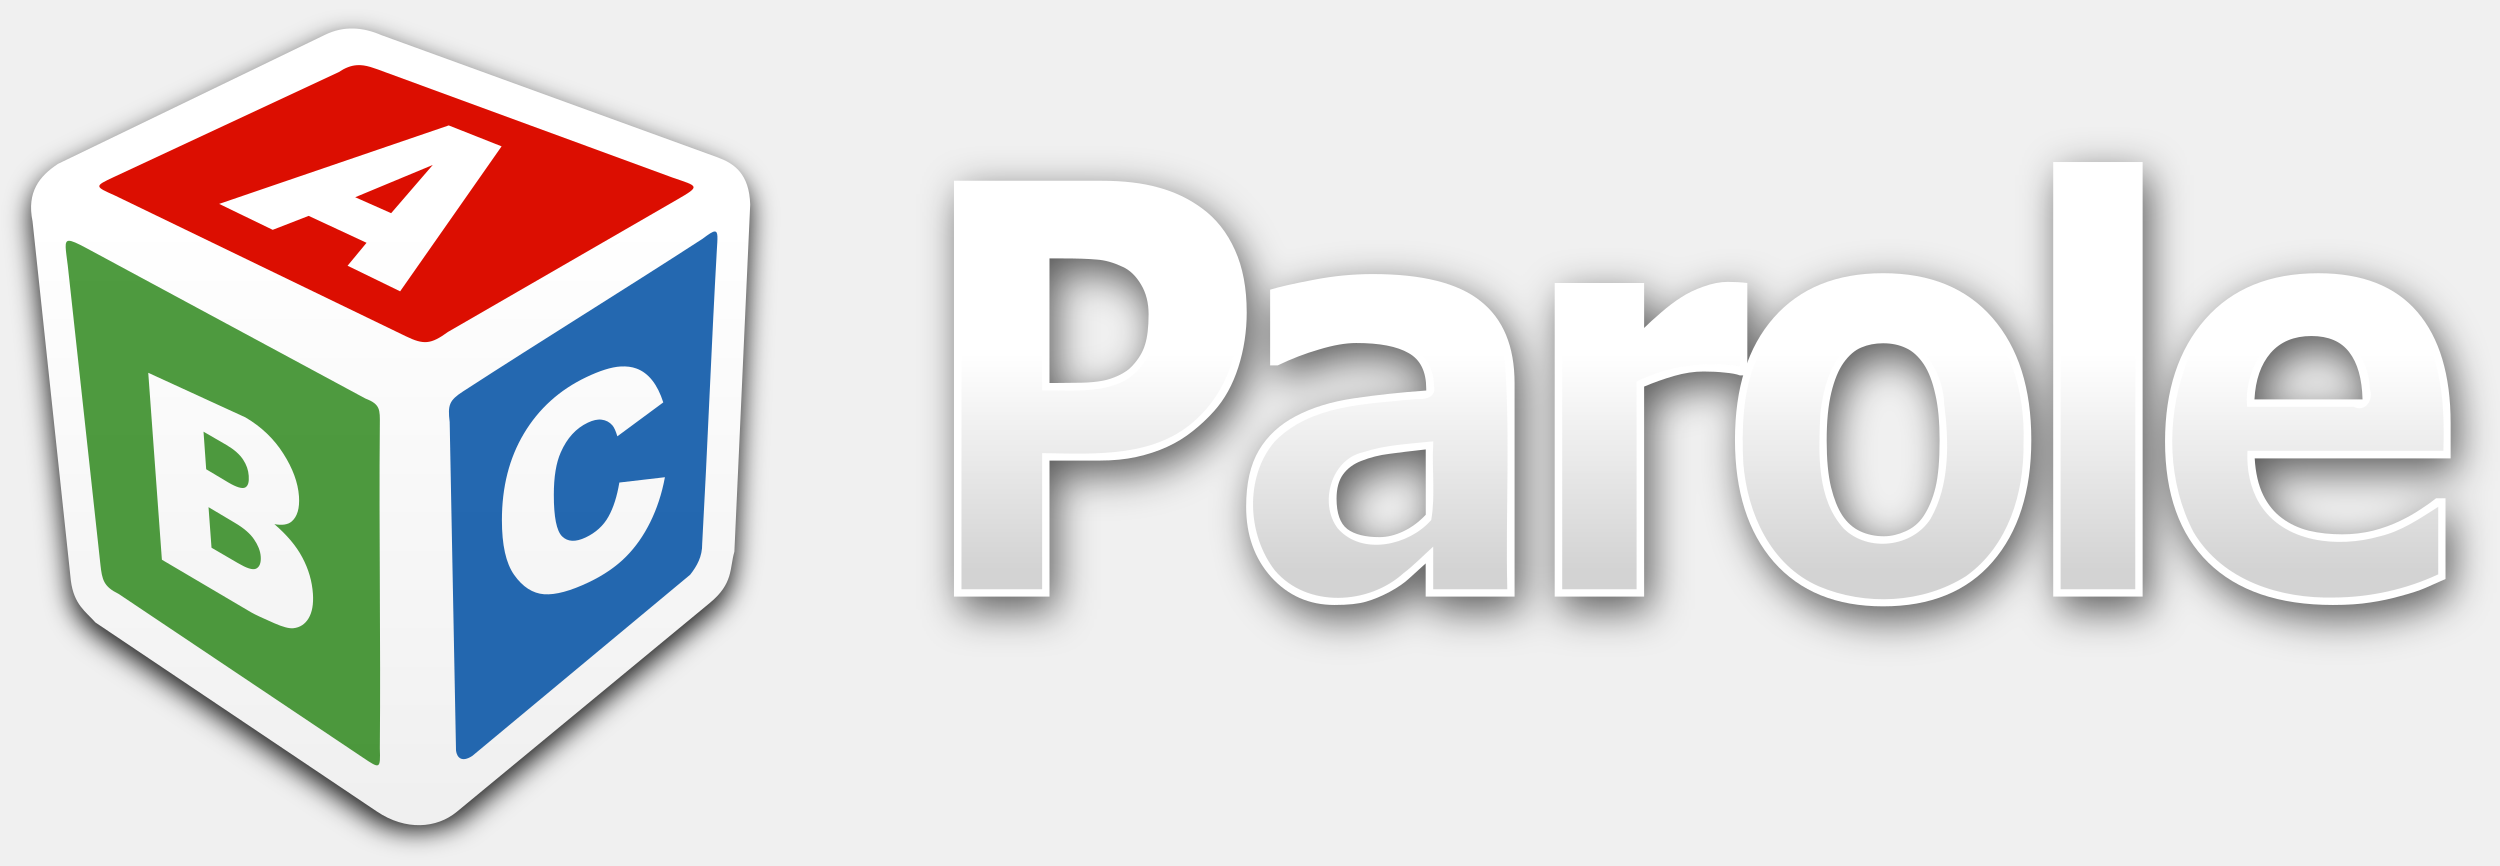
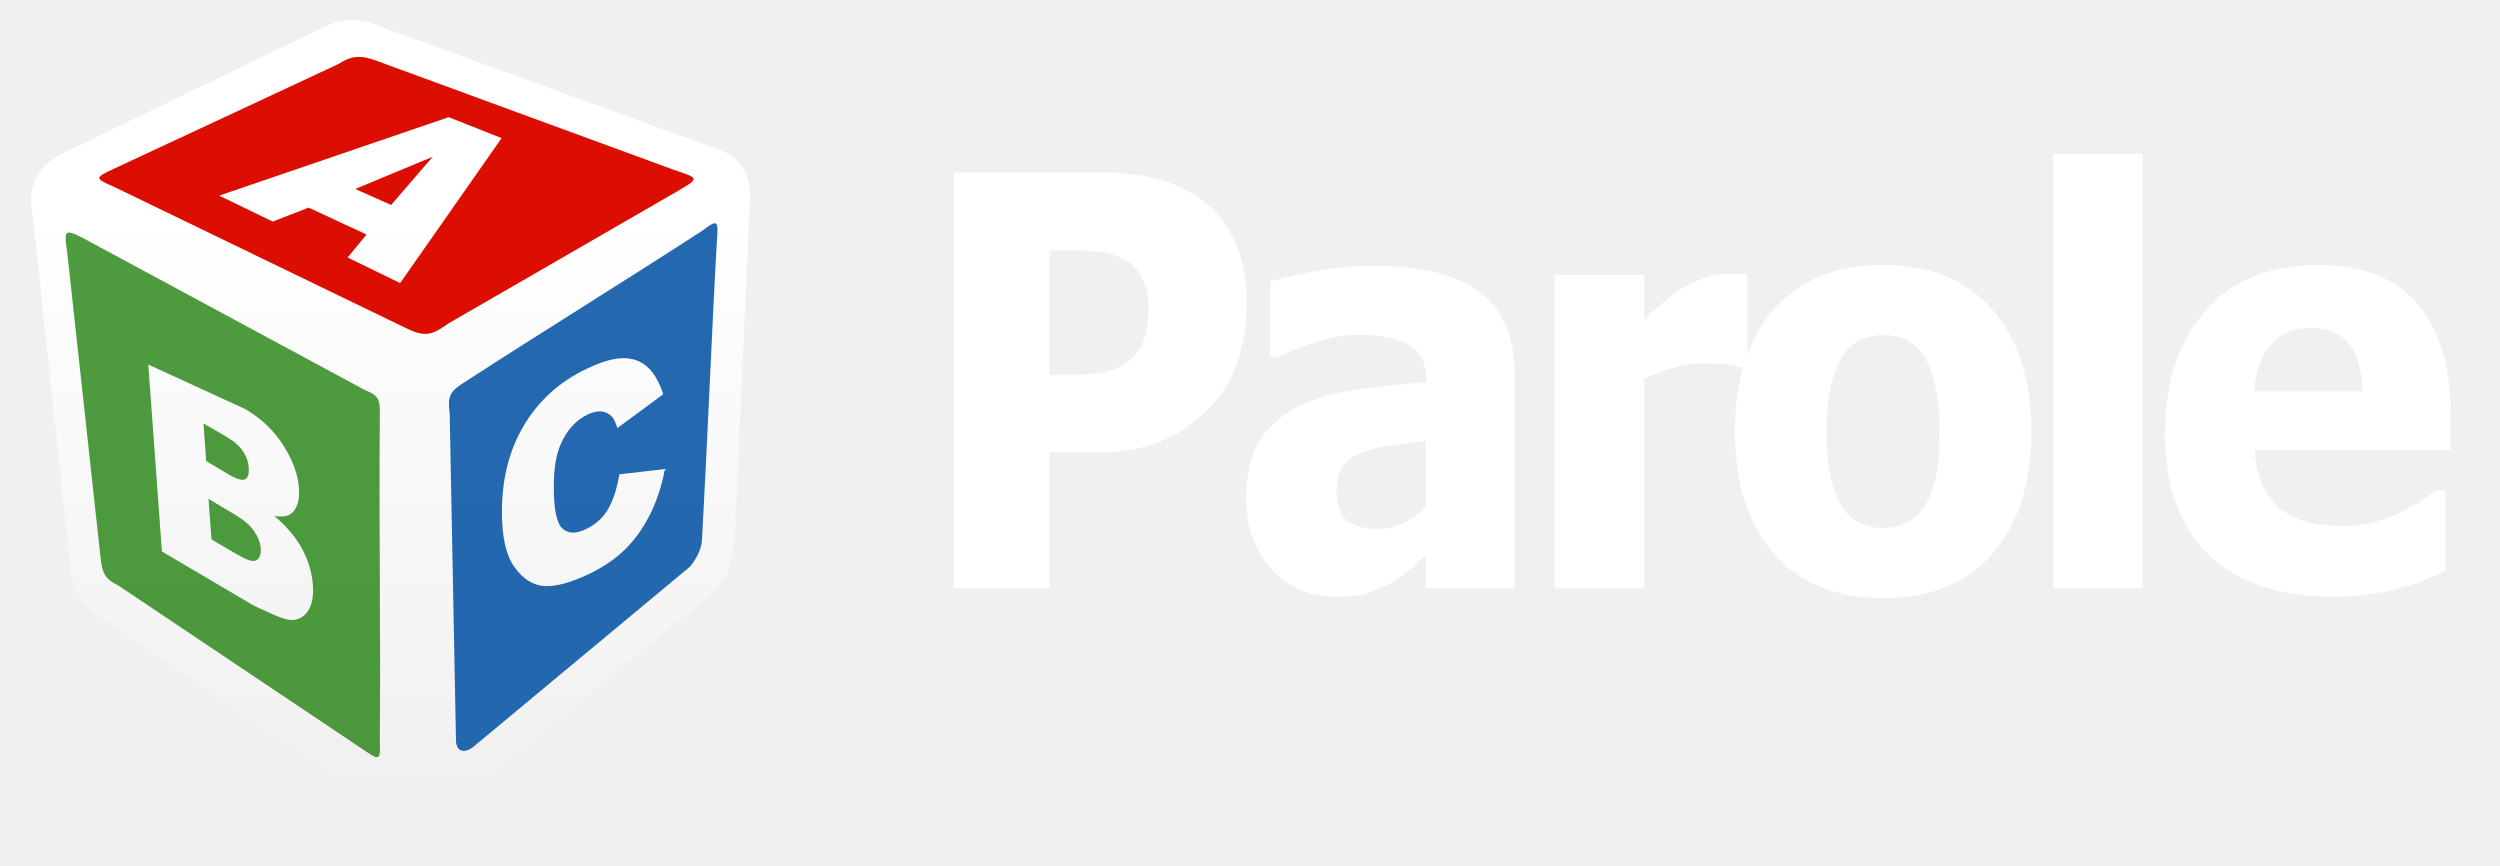
<svg xmlns="http://www.w3.org/2000/svg" xmlns:xlink="http://www.w3.org/1999/xlink" version="1.1" width="130" height="45" id="svg3512">
  <defs id="defs3514">
    <filter x="-0.031" y="-0.113" width="1.061" height="1.225" color-interpolation-filters="sRGB" id="filter5532-2-6">
      <feGaussianBlur stdDeviation="2.178" id="feGaussianBlur5534-2-5" />
    </filter>
    <linearGradient x1="-301.943" y1="-1041.46" x2="-301.943" y2="-1063.795" id="linearGradient4560" xlink:href="#linearGradient5544-7-7-2" gradientUnits="userSpaceOnUse" gradientTransform="matrix(0.3586574,0,0,0.3920872,456.2224,772.7979)" />
    <linearGradient id="linearGradient5544-7-7-2">
      <stop id="stop5546-1-2-4" style="stop-color:#ababab;stop-opacity:1" offset="0" />
      <stop id="stop5548-5-7-7" style="stop-color:#ffffff;stop-opacity:1" offset="1" />
    </linearGradient>
    <filter color-interpolation-filters="sRGB" id="filter5406-9-8">
      <feGaussianBlur stdDeviation="3.671" id="feGaussianBlur5408-4-5" />
    </filter>
    <linearGradient x1="1889.249" y1="615.002" x2="1889.249" y2="518.375" id="linearGradient4558" xlink:href="#linearGradient5410-61-1" gradientUnits="userSpaceOnUse" gradientTransform="matrix(0.4054456,0,0,0.4052825,-407.0552,102.9145)" />
    <linearGradient id="linearGradient5410-61-1">
      <stop id="stop5412-06-33" style="stop-color:#ececec;stop-opacity:1" offset="0" />
      <stop id="stop5414-1-3" style="stop-color:#ffffff;stop-opacity:1" offset="1" />
    </linearGradient>
+     <linearGradient xlink:href="#linearGradient5410-61-1" id="linearGradient3070" gradientUnits="userSpaceOnUse" gradientTransform="matrix(0.4054456,0,0,0.4052825,-407.0552,102.9145)" x1="1889.249" y1="615.002" x2="1889.249" y2="518.375" />
+     <linearGradient xlink:href="#linearGradient5410-61-1" id="linearGradient3076" gradientUnits="userSpaceOnUse" gradientTransform="matrix(0.3948183,0,0,0.3946594,-724.6715,-193.416)" x1="1889.249" y1="615.002" x2="1889.249" y2="518.375" />
  </defs>
-   <g transform="matrix(1.142966,0,0,1.142966,-395.3767,-373.6242)" id="layer1">
-     <g transform="matrix(0.8519841,0,0,0.8519841,58.69894,70.35949)" id="g4544" style="display:inline">
-       <path d="m 1221.914,512.327 95.266,34.629 c 4.01,3.114 9.036,4.723 9.279,13.409 l -4.49,98.484 c -1.396,4.716 -0.187,9.004 -7.071,14.622 l -71.708,59.186 c -6.068,1.985 -12.902,4.306 -22.667,-0.091 l -79.863,-53.628 c -2.757,-3.104 -6.1,-5.05 -6.984,-11.847 l -10.879,-101.999 c -1.698,-8.321 1.997,-12.844 7.222,-16.288 l 75.845,-36.65 c 5.35,-2.573 10.7,-2.163 16.049,0.171 z" transform="matrix(0.1881752,0,0,0.18821,127.5763,207.0834)" id="path5431-7-3" style="fill:#000000;fill-opacity:0.915;fill-rule:evenodd;stroke:none;display:inline;filter:url(#filter5406-9-8)" />
-       <path d="m 357.51,302.981 17.927,6.518 c 0.898,0.326 1.7,0.889 1.746,2.524 l -0.845,18.536 c -0.263,0.888 -0.035,1.695 -1.331,2.752 l -13.494,11.139 c -1.073,0.885 -2.723,1.019 -4.265,-0.017 l -15.028,-10.093 c -0.519,-0.584 -1.148,-0.951 -1.314,-2.23 l -2.047,-19.197 c -0.319,-1.566 0.376,-2.417 1.359,-3.065 l 14.272,-6.898 c 1.007,-0.484 2.013,-0.407 3.02,0.032 l 0,8e-5 z" id="path5436-1-5" style="fill:url(#linearGradient4558);fill-opacity:1;fill-rule:evenodd;stroke:none;display:inline" />
-       <path d="m 356.161,304.58 c -0.296,0.024 -0.6,0.133 -0.959,0.373 -3.997,1.866 -7.995,3.728 -11.991,5.594 -1.074,0.501 -1.04,0.505 0.053,0.994 5.175,2.507 10.351,5.005 15.526,7.511 0.963,0.467 1.341,0.437 2.256,-0.231 4.08,-2.352 8.16,-4.715 12.24,-7.068 1.279,-0.737 1.116,-0.701 -0.249,-1.172 -5.096,-1.872 -10.2,-3.739 -15.295,-5.611 -0.628,-0.231 -1.088,-0.43 -1.581,-0.391 z m 4.921,3.214 2.825,1.119 -5.418,7.742 -2.807,-1.367 1.013,-1.225 -3.091,-1.438 -1.919,0.746 -2.86,-1.385 12.258,-4.191 z m -0.853,2.113 -4.139,1.723 1.919,0.852 2.221,-2.575 z" id="path5440-1-0" style="fill:#dc0d00;fill-opacity:0.996;fill-rule:evenodd;stroke:none;display:inline" />
-       <path d="m 340.795,313.956 c -0.262,0.014 -0.163,0.435 -0.053,1.332 l 1.741,15.946 c 0.09,0.83 0.173,1.186 0.977,1.58 4.347,2.912 8.692,5.824 13.039,8.737 0.909,0.609 0.944,0.639 0.906,-0.497 0.052,-5.742 -0.051,-11.537 0,-17.278 0.007,-0.805 0.033,-1.09 -0.782,-1.403 -5.012,-2.691 -9.882,-5.338 -14.887,-8.026 -0.499,-0.268 -0.784,-0.399 -0.942,-0.391 z m 4.246,7.05 5.187,2.38 c 0.861,0.507 1.533,1.158 2.025,1.936 0.497,0.78 0.785,1.541 0.835,2.291 0.042,0.628 -0.092,1.076 -0.391,1.332 -0.199,0.171 -0.513,0.216 -0.924,0.142 0.654,0.561 1.162,1.149 1.492,1.776 0.334,0.624 0.523,1.276 0.568,1.953 0.036,0.551 -0.045,0.983 -0.231,1.296 -0.186,0.313 -0.461,0.496 -0.817,0.533 -0.221,0.023 -0.551,-0.064 -1.013,-0.266 -0.615,-0.269 -1.041,-0.467 -1.244,-0.586 l -4.761,-2.806 -0.728,-9.98 z m 2.949,3.143 0.142,2.007 1.19,0.71 c 0.43,0.253 0.734,0.342 0.888,0.266 0.159,-0.079 0.218,-0.288 0.195,-0.622 -0.02,-0.309 -0.12,-0.596 -0.302,-0.87 -0.178,-0.272 -0.47,-0.535 -0.888,-0.781 l -1.226,-0.71 z m 0.267,4.031 0.16,2.166 1.403,0.817 c 0.475,0.28 0.795,0.385 0.977,0.302 0.181,-0.088 0.271,-0.301 0.249,-0.639 -0.021,-0.314 -0.148,-0.62 -0.355,-0.923 -0.204,-0.306 -0.547,-0.604 -1.03,-0.888 l -1.403,-0.835 z" id="path5442-5-8" style="fill:#157a00;fill-opacity:0.75;fill-rule:evenodd;stroke:none;display:inline" />
-       <path d="m 375.294,313.459 c -0.114,-0.004 -0.311,0.13 -0.657,0.391 -4.293,2.782 -8.496,5.367 -12.791,8.151 -0.731,0.475 -0.823,0.72 -0.711,1.634 0.115,5.848 0.222,11.697 0.338,17.544 0.048,0.375 0.31,0.651 0.87,0.284 l 11.636,-9.678 c 0.357,-0.458 0.649,-0.964 0.64,-1.651 0.273,-4.864 0.506,-10.863 0.782,-15.68 0.036,-0.627 0.083,-0.99 -0.107,-0.994 z m -5.027,7.21 c 0.309,-0.02 0.594,0.018 0.835,0.106 0.647,0.234 1.126,0.837 1.439,1.811 l -2.452,1.811 c -0.086,-0.284 -0.173,-0.48 -0.266,-0.586 -0.155,-0.178 -0.345,-0.273 -0.569,-0.302 -0.224,-0.029 -0.469,0.028 -0.746,0.16 -0.627,0.298 -1.105,0.821 -1.439,1.58 -0.252,0.566 -0.373,1.319 -0.373,2.273 0,1.182 0.143,1.922 0.444,2.22 0.301,0.292 0.716,0.313 1.261,0.053 0.529,-0.252 0.939,-0.62 1.208,-1.101 0.273,-0.483 0.464,-1.098 0.586,-1.829 l 2.434,-0.284 c -0.163,0.886 -0.432,1.688 -0.782,2.397 -0.35,0.709 -0.776,1.323 -1.297,1.847 -0.517,0.522 -1.188,0.986 -1.99,1.367 -0.973,0.463 -1.762,0.679 -2.38,0.639 -0.615,-0.046 -1.151,-0.396 -1.599,-1.03 -0.448,-0.634 -0.657,-1.608 -0.657,-2.93 0,-1.763 0.387,-3.298 1.172,-4.617 0.79,-1.325 1.899,-2.333 3.34,-3.019 0.705,-0.336 1.314,-0.535 1.83,-0.568 z" id="path5444-9-0" style="fill:#145dab;fill-opacity:0.926;fill-rule:evenodd;stroke:none;display:inline" />
-     </g>
-     <g transform="matrix(1.110649,0,0,1.110649,25.77982,-52.00969)" id="g4551" style="display:inline">
-       <g transform="matrix(0.3586574,0,0,0.3920872,456.2224,772.7978)" style="font-size:59.755px;font-style:normal;font-variant:normal;font-weight:bold;font-stretch:normal;text-align:start;line-height:100%;writing-mode:lr-tb;text-anchor:start;fill:#000000;fill-opacity:0.63;fill-rule:evenodd;stroke:none;stroke-width:1;marker:none;visibility:visible;display:inline;overflow:visible;filter:url(#filter5532-2-6);enable-background:accumulate;font-family:Tahoma;-inkscape-font-specification:Tahoma Bold" id="text5510-7-4">
-         <path d="m -325.211,-1066.944 c -4e-5,2.023 -0.321,3.949 -0.963,5.777 -0.642,1.829 -1.566,3.355 -2.772,4.581 -0.739,0.759 -1.556,1.459 -2.451,2.101 -0.875,0.642 -1.848,1.187 -2.918,1.634 -1.07,0.448 -2.237,0.798 -3.501,1.05 -1.245,0.253 -2.645,0.379 -4.202,0.379 l -5.719,0 0,14.209 -10.912,0 0,-43.445 16.865,0 c 2.509,10e-5 4.668,0.234 6.477,0.7 1.828,0.447 3.482,1.167 4.96,2.159 1.634,1.089 2.898,2.548 3.793,4.377 0.895,1.809 1.342,3.968 1.342,6.477 m -11.204,0.263 c -3e-5,-1.225 -0.292,-2.276 -0.875,-3.151 -0.584,-0.895 -1.284,-1.507 -2.101,-1.838 -1.031,-0.447 -2.023,-0.7 -2.976,-0.759 -0.934,-0.078 -2.208,-0.117 -3.822,-0.117 l -1.546,0 0,13.013 0.759,0 c 1.031,10e-5 2.003,-0.01 2.918,-0.029 0.914,-0.02 1.712,-0.088 2.393,-0.204 0.584,-0.097 1.196,-0.282 1.838,-0.554 0.661,-0.292 1.167,-0.613 1.517,-0.963 0.739,-0.72 1.235,-1.469 1.488,-2.247 0.272,-0.778 0.408,-1.828 0.408,-3.151" style="letter-spacing:-2.926;fill:#000000;marker:none;font-family:Tahoma;-inkscape-font-specification:Tahoma Bold" id="path3789" />
-         <path d="m -304.766,-1045.761 0,-6.827 c -1.731,0.175 -3.132,0.331 -4.202,0.467 -1.07,0.117 -2.12,0.36 -3.151,0.729 -0.895,0.311 -1.595,0.788 -2.101,1.43 -0.486,0.623 -0.729,1.459 -0.729,2.509 -2e-5,1.537 0.408,2.597 1.225,3.18 0.836,0.564 2.062,0.846 3.676,0.846 0.895,0 1.809,-0.204 2.743,-0.613 0.934,-0.408 1.78,-0.982 2.538,-1.722 m 0,5.077 c -0.7,0.584 -1.332,1.109 -1.897,1.576 -0.545,0.467 -1.284,0.934 -2.217,1.401 -0.914,0.447 -1.809,0.788 -2.684,1.021 -0.856,0.233 -2.062,0.35 -3.618,0.35 -2.898,0 -5.31,-0.973 -7.236,-2.918 -1.906,-1.945 -2.859,-4.396 -2.859,-7.353 -10e-6,-2.431 0.486,-4.396 1.459,-5.894 0.973,-1.498 2.373,-2.684 4.202,-3.56 1.848,-0.895 4.056,-1.517 6.623,-1.867 2.568,-0.35 5.33,-0.622 8.286,-0.817 l 0,-0.175 c -3e-5,-1.809 -0.671,-3.054 -2.013,-3.735 -1.323,-0.7 -3.317,-1.05 -5.981,-1.05 -1.206,0 -2.616,0.224 -4.231,0.671 -1.614,0.428 -3.19,0.982 -4.727,1.663 l -0.875,0 0,-7.907 c 1.011,-0.292 2.645,-0.632 4.902,-1.021 2.256,-0.408 4.532,-0.613 6.827,-0.613 5.641,0 9.745,0.943 12.313,2.83 2.587,1.867 3.881,4.727 3.881,8.578 l 0,22.291 -10.154,0 0,-3.472" style="letter-spacing:-2.926;fill:#000000;marker:none;font-family:Tahoma;-inkscape-font-specification:Tahoma Bold" id="path3791" />
-         <path d="m -268.04,-1060.32 -0.846,0 c -0.389,-0.136 -0.953,-0.233 -1.692,-0.292 -0.739,-0.078 -1.556,-0.117 -2.451,-0.117 -1.07,0 -2.198,0.156 -3.385,0.467 -1.167,0.311 -2.305,0.681 -3.414,1.109 l 0,21.941 -10.212,0 0,-32.766 10.212,0 0,4.698 c 0.467,-0.428 1.109,-0.963 1.926,-1.605 0.836,-0.661 1.595,-1.187 2.276,-1.575 0.739,-0.447 1.595,-0.827 2.568,-1.138 0.992,-0.331 1.926,-0.496 2.801,-0.496 0.331,1e-4 0.7,0.01 1.109,0.029 0.408,0.019 0.778,0.049 1.109,0.087 l 0,9.658" style="letter-spacing:-2.926;fill:#000000;marker:none;font-family:Tahoma;-inkscape-font-specification:Tahoma Bold" id="path3793" />
-         <path d="m -235.603,-1053.58 c -4e-5,5.388 -1.478,9.638 -4.435,12.751 -2.937,3.093 -7.1,4.639 -12.488,4.639 -5.349,0 -9.512,-1.546 -12.488,-4.639 -2.957,-3.112 -4.435,-7.362 -4.435,-12.751 0,-5.446 1.478,-9.706 4.435,-12.78 2.976,-3.093 7.139,-4.639 12.488,-4.639 5.369,10e-5 9.531,1.556 12.488,4.668 2.957,3.093 4.435,7.343 4.435,12.751 m -10.475,0.058 c -3e-5,-1.945 -0.165,-3.56 -0.496,-4.843 -0.311,-1.303 -0.749,-2.344 -1.313,-3.122 -0.603,-0.817 -1.284,-1.381 -2.042,-1.692 -0.759,-0.331 -1.624,-0.496 -2.597,-0.496 -0.914,0 -1.741,0.146 -2.48,0.438 -0.739,0.272 -1.42,0.807 -2.042,1.605 -0.584,0.759 -1.05,1.799 -1.401,3.122 -0.35,1.323 -0.525,2.986 -0.525,4.989 -1e-5,2.003 0.165,3.628 0.496,4.873 0.331,1.225 0.759,2.208 1.284,2.947 0.545,0.759 1.225,1.313 2.042,1.663 0.817,0.35 1.721,0.525 2.713,0.525 0.817,0 1.644,-0.175 2.48,-0.525 0.856,-0.35 1.537,-0.875 2.042,-1.576 0.603,-0.836 1.06,-1.838 1.371,-3.005 0.311,-1.187 0.467,-2.821 0.467,-4.902" style="letter-spacing:-2.926;fill:#000000;marker:none;font-family:Tahoma;-inkscape-font-specification:Tahoma Bold" id="path3795" />
-         <path d="m -222.89,-1037.212 -10.212,0 0,-45.4 10.212,0 0,45.4" style="letter-spacing:-2.926;fill:#000000;marker:none;font-family:Tahoma;-inkscape-font-specification:Tahoma Bold" id="path3797" />
-         <path d="m -201.161,-1036.336 c -6.186,0 -10.932,-1.478 -14.239,-4.435 -3.287,-2.957 -4.931,-7.168 -4.931,-12.634 0,-5.349 1.537,-9.619 4.61,-12.809 3.073,-3.19 7.372,-4.785 12.896,-4.785 5.018,10e-5 8.792,1.352 11.321,4.056 2.529,2.704 3.793,6.575 3.793,11.613 l 0,3.676 -22.379,0 c 0.097,1.517 0.418,2.791 0.963,3.822 0.545,1.011 1.264,1.819 2.159,2.422 0.875,0.603 1.897,1.041 3.064,1.313 1.167,0.253 2.441,0.379 3.822,0.379 1.187,0 2.354,-0.127 3.501,-0.379 1.148,-0.272 2.198,-0.623 3.151,-1.05 0.836,-0.37 1.605,-0.768 2.305,-1.196 0.72,-0.428 1.303,-0.807 1.751,-1.138 l 1.08,0 0,8.432 c -0.836,0.331 -1.605,0.642 -2.305,0.934 -0.681,0.272 -1.624,0.554 -2.83,0.846 -1.109,0.292 -2.256,0.515 -3.443,0.671 -1.167,0.175 -2.597,0.263 -4.289,0.263 m 3.385,-21.474 c -0.058,-2.159 -0.564,-3.803 -1.517,-4.931 -0.934,-1.128 -2.373,-1.692 -4.318,-1.692 -1.984,10e-5 -3.54,0.593 -4.668,1.78 -1.109,1.187 -1.721,2.801 -1.838,4.843 l 12.342,0" style="letter-spacing:-2.926;fill:#000000;marker:none;font-family:Tahoma;-inkscape-font-specification:Tahoma Bold" id="path3799" />
-       </g>
-       <g transform="scale(0.9564198,1.045566)" style="font-size:22.408px;font-style:normal;font-variant:normal;font-weight:bold;font-stretch:normal;text-align:start;line-height:100%;writing-mode:lr-tb;text-anchor:start;fill:#ffffff;fill-opacity:1;fill-rule:evenodd;stroke:none;stroke-width:1;marker:none;visibility:visible;display:inline;overflow:visible;enable-background:accumulate;font-family:Tahoma;-inkscape-font-specification:Tahoma Bold" id="text5475-6-1">
-         <path d="m 354.779,338.508 c -2e-5,0.759 -0.12,1.481 -0.361,2.166 -0.241,0.686 -0.587,1.258 -1.039,1.718 -0.277,0.284 -0.584,0.547 -0.919,0.788 -0.328,0.241 -0.693,0.445 -1.094,0.613 -0.401,0.168 -0.839,0.299 -1.313,0.394 -0.467,0.095 -0.992,0.142 -1.576,0.142 l -2.145,0 0,5.329 -4.092,0 0,-16.292 6.324,0 c 0.941,2e-5 1.751,0.088 2.429,0.263 0.686,0.168 1.306,0.438 1.86,0.81 0.613,0.408 1.087,0.956 1.422,1.641 0.336,0.678 0.503,1.488 0.503,2.429 m -4.202,0.099 c -10e-6,-0.46 -0.109,-0.853 -0.328,-1.182 -0.219,-0.336 -0.481,-0.565 -0.788,-0.689 -0.387,-0.168 -0.759,-0.263 -1.116,-0.284 -0.35,-0.029 -0.828,-0.044 -1.433,-0.044 l -0.58,0 0,4.88 0.284,0 c 0.387,10e-6 0.751,-0.004 1.094,-0.011 0.343,-0.007 0.642,-0.033 0.897,-0.077 0.219,-0.036 0.449,-0.106 0.689,-0.208 0.248,-0.109 0.438,-0.23 0.569,-0.361 0.277,-0.27 0.463,-0.551 0.558,-0.843 0.102,-0.292 0.153,-0.686 0.153,-1.182" style="letter-spacing:-1.097;fill:#ffffff;marker:none;font-family:Tahoma;-inkscape-font-specification:Tahoma Bold" id="path3008" />
-         <path d="m 362.446,346.452 0,-2.56 c -0.649,0.066 -1.174,0.124 -1.576,0.175 -0.401,0.044 -0.795,0.135 -1.182,0.274 -0.336,0.117 -0.598,0.295 -0.788,0.536 -0.182,0.233 -0.274,0.547 -0.274,0.941 -1e-5,0.576 0.153,0.974 0.46,1.193 0.314,0.212 0.773,0.317 1.379,0.317 0.336,0 0.678,-0.077 1.028,-0.23 0.35,-0.153 0.667,-0.368 0.952,-0.646 m 0,1.904 c -0.263,0.219 -0.5,0.416 -0.711,0.591 -0.204,0.175 -0.481,0.35 -0.832,0.525 -0.343,0.168 -0.678,0.295 -1.007,0.383 -0.321,0.087 -0.773,0.131 -1.357,0.131 -1.087,0 -1.991,-0.365 -2.713,-1.094 -0.715,-0.729 -1.072,-1.649 -1.072,-2.757 -1e-5,-0.912 0.182,-1.649 0.547,-2.21 0.365,-0.562 0.89,-1.007 1.576,-1.335 0.693,-0.336 1.521,-0.569 2.484,-0.7 0.963,-0.131 1.999,-0.233 3.107,-0.306 l 0,-0.066 c -10e-6,-0.678 -0.252,-1.145 -0.755,-1.401 -0.496,-0.263 -1.244,-0.394 -2.243,-0.394 -0.452,10e-6 -0.981,0.084 -1.587,0.252 -0.605,0.16 -1.196,0.368 -1.773,0.624 l -0.328,0 0,-2.965 c 0.379,-0.109 0.992,-0.237 1.838,-0.383 0.846,-0.153 1.7,-0.23 2.56,-0.23 2.115,1e-5 3.654,0.354 4.617,1.061 0.97,0.7 1.455,1.773 1.455,3.217 l 0,8.359 -3.808,0 0,-1.302" style="letter-spacing:-1.097;fill:#ffffff;marker:none;font-family:Tahoma;-inkscape-font-specification:Tahoma Bold" id="path3010" />
-         <path d="m 376.219,340.992 -0.317,0 c -0.146,-0.051 -0.357,-0.087 -0.635,-0.109 -0.277,-0.029 -0.584,-0.044 -0.919,-0.044 -0.401,1e-5 -0.824,0.058 -1.269,0.175 -0.438,0.117 -0.864,0.255 -1.28,0.416 l 0,8.228 -3.83,0 0,-12.287 3.83,0 0,1.762 c 0.175,-0.16 0.416,-0.361 0.722,-0.602 0.314,-0.248 0.598,-0.445 0.853,-0.591 0.277,-0.168 0.598,-0.31 0.963,-0.427 0.372,-0.124 0.722,-0.186 1.05,-0.186 0.124,2e-5 0.263,0.004 0.416,0.011 0.153,0.007 0.292,0.018 0.416,0.033 l 0,3.622" style="letter-spacing:-1.097;fill:#ffffff;marker:none;font-family:Tahoma;-inkscape-font-specification:Tahoma Bold" id="path3012" />
-         <path d="m 388.382,343.519 c -10e-6,2.021 -0.554,3.614 -1.663,4.781 -1.101,1.16 -2.662,1.74 -4.683,1.74 -2.006,0 -3.567,-0.58 -4.683,-1.74 -1.109,-1.167 -1.663,-2.761 -1.663,-4.781 0,-2.042 0.554,-3.64 1.663,-4.792 1.116,-1.16 2.677,-1.74 4.683,-1.74 2.013,10e-6 3.574,0.584 4.683,1.751 1.109,1.16 1.663,2.754 1.663,4.781 m -3.928,0.022 c -10e-6,-0.729 -0.062,-1.335 -0.186,-1.816 -0.117,-0.489 -0.281,-0.879 -0.492,-1.171 -0.226,-0.306 -0.481,-0.518 -0.766,-0.635 -0.284,-0.124 -0.609,-0.186 -0.974,-0.186 -0.343,1e-5 -0.653,0.055 -0.93,0.164 -0.277,0.102 -0.532,0.303 -0.766,0.602 -0.219,0.284 -0.394,0.675 -0.525,1.171 -0.131,0.496 -0.197,1.12 -0.197,1.871 0,0.751 0.062,1.36 0.186,1.827 0.124,0.46 0.284,0.828 0.481,1.105 0.204,0.284 0.46,0.492 0.766,0.624 0.306,0.131 0.646,0.197 1.018,0.197 0.306,0 0.616,-0.066 0.93,-0.197 0.321,-0.131 0.576,-0.328 0.766,-0.591 0.226,-0.314 0.398,-0.689 0.514,-1.127 0.117,-0.445 0.175,-1.058 0.175,-1.838" style="letter-spacing:-1.097;fill:#ffffff;marker:none;font-family:Tahoma;-inkscape-font-specification:Tahoma Bold" id="path3014" />
-         <path d="m 393.15,349.657 -3.83,0 0,-17.025 3.83,0 0,17.025" style="letter-spacing:-1.097;fill:#ffffff;marker:none;font-family:Tahoma;-inkscape-font-specification:Tahoma Bold" id="path3016" />
-         <path d="m 401.298,349.986 c -2.32,0 -4.099,-0.554 -5.339,-1.663 -1.233,-1.109 -1.849,-2.688 -1.849,-4.738 0,-2.006 0.576,-3.607 1.729,-4.803 1.153,-1.196 2.765,-1.794 4.836,-1.794 1.882,10e-6 3.297,0.507 4.245,1.521 0.948,1.014 1.422,2.465 1.422,4.355 l 0,1.379 -8.392,0 c 0.036,0.569 0.157,1.047 0.361,1.433 0.204,0.379 0.474,0.682 0.81,0.908 0.328,0.226 0.711,0.39 1.149,0.492 0.438,0.095 0.915,0.142 1.433,0.142 0.445,10e-6 0.883,-0.047 1.313,-0.142 0.43,-0.102 0.824,-0.233 1.182,-0.394 0.314,-0.139 0.602,-0.288 0.864,-0.449 0.27,-0.16 0.489,-0.303 0.656,-0.427 l 0.405,0 0,3.162 c -0.314,0.124 -0.602,0.241 -0.864,0.35 -0.255,0.102 -0.609,0.208 -1.061,0.317 -0.416,0.109 -0.846,0.193 -1.291,0.252 -0.438,0.066 -0.974,0.099 -1.608,0.099 m 1.269,-8.053 c -0.022,-0.81 -0.212,-1.426 -0.569,-1.849 -0.35,-0.423 -0.89,-0.635 -1.619,-0.635 -0.744,10e-6 -1.328,0.222 -1.751,0.667 -0.416,0.445 -0.646,1.05 -0.689,1.816 l 4.628,0" style="letter-spacing:-1.097;fill:#ffffff;marker:none;font-family:Tahoma;-inkscape-font-specification:Tahoma Bold" id="path3018" />
-       </g>
-       <path d="m 372.656,365.29 c 1.02,0 2.039,0 3.059,0 0,-5.73 0,-11.461 0,-17.191 -1.02,0 -2.039,-3e-5 -3.059,0 0,5.73 0,11.461 0,17.191 z M 332.226,348.86 c -1.531,0.029 -3.062,-0.015 -4.594,0 0,5.477 0,10.953 0,16.43 1.102,0 2.203,0 3.305,0 0,-1.859 0,-3.719 0,-5.578 2.19,0.038 4.684,0.198 6.375,-1.441 1.758,-1.66 2.112,-4.478 1.268,-6.703 -0.69,-1.668 -2.462,-2.558 -4.209,-2.648 -0.712,-0.087 -1.429,-0.075 -2.145,-0.059 z m -1.195,2.566 c 1.422,0.006 3.248,-0.194 4.148,1.113 0.88,1.426 0.464,3.765 -1.207,4.359 -0.97,0.349 -2.023,0.233 -3.035,0.246 0,-1.906 0,-3.813 0,-5.719 l 0.094,0 z m 51.82,1.23 c -2.273,-0.012 -4.463,1.454 -5.119,3.603 -0.757,2.152 -0.682,4.697 0.378,6.705 1.181,1.976 3.553,2.72 5.749,2.664 1.471,-0.006 2.954,-0.335 4.266,-0.949 0,-0.922 0,-1.844 0,-2.766 -0.764,0.486 -1.51,1.002 -2.407,1.211 -1.696,0.482 -3.934,0.266 -4.917,-1.351 -0.387,-0.64 -0.526,-1.405 -0.492,-2.156 2.676,0 5.352,0 8.027,0 0.069,-2.037 -0.081,-4.449 -1.664,-5.883 -0.997,-0.871 -2.485,-1.143 -3.82,-1.078 z m -18.199,0.012 c -1.938,0.124 -3.762,1.381 -4.46,3.217 -0.558,1.296 -0.605,2.838 -0.532,4.259 0.166,2.036 1.119,4.163 3.084,5.022 1.918,0.817 4.275,0.707 6.045,-0.417 1.728,-1.241 2.373,-3.392 2.349,-5.449 0.072,-2.101 -0.549,-4.383 -2.302,-5.672 -1.166,-0.878 -2.737,-1.052 -4.184,-0.961 z m -20.766,0.024 c -1.117,0.073 -2.218,0.291 -3.305,0.551 0,0.832 0,1.664 0,2.496 1.54,-0.601 3.233,-1.166 4.882,-0.652 0.866,0.202 1.534,0.951 1.524,1.87 0.111,0.492 -0.38,0.562 -0.757,0.544 -1.992,0.206 -4.284,0.215 -5.771,1.741 -1.233,1.454 -1.127,3.819 0.019,5.286 1.32,1.542 3.847,1.393 5.259,0.105 0.407,-0.303 0.818,-0.729 1.219,-1.09 0,0.582 0,1.164 0,1.746 1.012,0 2.023,0 3.035,0 -0.077,-3.245 0.142,-6.503 -0.129,-9.738 -0.353,-1.586 -1.943,-2.616 -3.547,-2.739 -0.803,-0.118 -1.618,-0.155 -2.429,-0.121 z m 15.082,0.305 c -1.528,0.11 -2.603,1.267 -3.68,2.262 0,-0.738 0,-1.477 0,-2.215 -1.016,0 -2.031,0 -3.047,0 0,4.082 0,8.164 0,12.246 1.016,0 2.031,0 3.047,0 0,-2.836 0,-5.672 0,-8.508 1.292,-0.643 2.822,-0.859 4.23,-0.621 0.107,-0.453 -0.116,-0.98 -0.007,-1.465 0.009,-0.562 0.008,-1.125 0.007,-1.688 -0.184,0.004 -0.367,-0.042 -0.551,-0.012 z m 24,1.605 c 1.34,-0.081 2.333,1.213 2.355,2.472 0.159,0.454 -0.169,0.983 -0.668,0.739 -1.453,0 -2.906,0 -4.359,0 -0.144,-1.585 0.934,-3.322 2.672,-3.211 z m -17.613,0.293 c 1.461,-0.082 2.498,1.408 2.531,2.789 0.201,1.564 0.237,3.324 -0.551,4.711 -0.746,1.18 -2.566,1.387 -3.562,0.41 -1.121,-1.233 -1.029,-3.095 -0.961,-4.675 0.13,-1.217 0.534,-2.747 1.847,-3.121 0.225,-0.068 0.461,-0.098 0.695,-0.114 z m -18.398,4.441 c -0.061,1.034 0.095,2.103 -0.082,3.117 -0.905,1.042 -2.841,1.481 -3.832,0.34 -0.77,-1.015 -0.277,-2.827 1.043,-3.117 0.925,-0.306 1.909,-0.342 2.871,-0.445 l 0,0.094 0,0.012 z" id="path5555-3-5" style="font-size:59.755px;font-style:normal;font-variant:normal;font-weight:bold;font-stretch:normal;text-align:start;line-height:100%;letter-spacing:-2.926;writing-mode:lr-tb;text-anchor:start;opacity:0.523;fill:url(#linearGradient4560);fill-opacity:1;fill-rule:evenodd;stroke:none;stroke-width:1;marker:none;visibility:visible;display:inline;font-family:Tahoma;-inkscape-font-specification:Tahoma Bold" />
-     </g>
-   </g>
+   <path d="m 19.853,1.406 17.457,6.347 c 0.874,0.318 1.656,0.866 1.7,2.458 L 38.188,28.26 c -0.256,0.864 -0.034,1.65 -1.296,2.68 l -13.14,10.847 c -1.044,0.862 -2.652,0.992 -4.154,-0.017 L 4.964,31.942 C 4.459,31.373 3.846,31.017 3.684,29.771 L 1.691,11.077 C 1.38,9.552 2.057,8.723 3.014,8.092 L 16.912,1.375 c 0.98,-0.472 1.961,-0.396 2.941,0.031 l 0,7.79e-5 z" id="path5436-1-5" style="fill:url(#linearGradient3076);fill-opacity:1;fill-rule:evenodd;stroke:none;display:inline" />
+   <path d="m 18.54,2.963 c -0.288,0.023 -0.585,0.129 -0.934,0.363 -3.892,1.817 -7.785,3.63 -11.677,5.447 -1.046,0.488 -1.013,0.492 0.052,0.968 5.04,2.441 10.08,4.874 15.119,7.315 0.938,0.454 1.305,0.425 2.197,-0.225 C 27.27,14.541 31.243,12.24 35.216,9.949 36.462,9.231 36.303,9.266 34.974,8.808 30.012,6.985 25.042,5.167 20.08,3.344 19.469,3.119 19.02,2.925 18.54,2.963 z m 4.792,3.13 2.751,1.089 -5.276,7.539 -2.733,-1.331 0.986,-1.193 -3.01,-1.401 -1.868,0.726 -2.785,-1.349 11.936,-4.081 z m -0.83,2.058 -4.031,1.677 1.868,0.83 2.162,-2.507 z" id="path5440-1-0" style="fill:#dc0d00;fill-opacity:0.996;fill-rule:evenodd;stroke:none;display:inline" />
+   <path d="m 3.576,12.093 c -0.255,0.014 -0.159,0.423 -0.052,1.297 L 5.22,28.919 c 0.088,0.809 0.169,1.155 0.951,1.539 4.233,2.836 8.464,5.672 12.697,8.508 0.885,0.593 0.919,0.623 0.882,-0.484 0.05,-5.591 -0.05,-11.235 0,-16.825 0.007,-0.784 0.033,-1.062 -0.761,-1.366 C 14.109,17.67 9.367,15.092 4.493,12.474 4.008,12.213 3.73,12.086 3.576,12.093 z m 4.134,6.865 5.051,2.317 c 0.838,0.493 1.493,1.128 1.972,1.885 0.484,0.76 0.764,1.501 0.813,2.231 0.041,0.612 -0.09,1.047 -0.381,1.297 -0.194,0.166 -0.5,0.211 -0.9,0.138 0.636,0.547 1.131,1.119 1.453,1.729 0.325,0.608 0.51,1.243 0.554,1.902 0.035,0.537 -0.044,0.957 -0.225,1.262 -0.181,0.305 -0.449,0.483 -0.796,0.519 -0.215,0.023 -0.536,-0.063 -0.986,-0.259 -0.598,-0.262 -1.013,-0.454 -1.211,-0.571 L 8.42,28.677 7.711,18.958 z m 2.872,3.061 0.138,1.954 1.159,0.692 c 0.419,0.247 0.714,0.333 0.865,0.259 0.154,-0.077 0.212,-0.28 0.19,-0.605 -0.02,-0.301 -0.117,-0.58 -0.294,-0.847 -0.173,-0.265 -0.458,-0.521 -0.865,-0.761 l -1.194,-0.692 z m 0.26,3.925 0.156,2.11 1.367,0.795 c 0.462,0.272 0.775,0.375 0.951,0.294 0.177,-0.086 0.264,-0.293 0.242,-0.623 -0.02,-0.306 -0.144,-0.604 -0.346,-0.899 -0.198,-0.298 -0.533,-0.588 -1.003,-0.865 l -1.367,-0.813 z" id="path5442-5-8" style="fill:#157a00;fill-opacity:0.75;fill-rule:evenodd;stroke:none;display:inline" />
+   <path d="m 37.171,11.609 c -0.111,-0.004 -0.303,0.126 -0.64,0.38 -4.18,2.709 -8.274,5.226 -12.455,7.937 -0.712,0.462 -0.802,0.701 -0.692,1.591 0.112,5.695 0.217,11.39 0.329,17.085 0.046,0.365 0.302,0.634 0.848,0.277 l 11.331,-9.424 c 0.347,-0.446 0.632,-0.939 0.623,-1.608 0.266,-4.737 0.493,-10.578 0.761,-15.269 0.035,-0.61 0.081,-0.964 -0.104,-0.968 z m -4.896,7.021 c 0.301,-0.019 0.578,0.018 0.813,0.104 0.63,0.228 1.096,0.815 1.401,1.764 l -2.387,1.764 c -0.083,-0.276 -0.168,-0.468 -0.259,-0.571 -0.151,-0.173 -0.336,-0.266 -0.554,-0.294 -0.218,-0.028 -0.457,0.027 -0.727,0.156 -0.61,0.291 -1.076,0.799 -1.401,1.539 -0.246,0.551 -0.363,1.284 -0.363,2.213 0,1.151 0.139,1.872 0.433,2.162 0.293,0.285 0.697,0.305 1.228,0.052 0.515,-0.245 0.915,-0.603 1.176,-1.072 0.266,-0.471 0.452,-1.069 0.571,-1.781 l 2.37,-0.277 c -0.159,0.863 -0.42,1.644 -0.761,2.334 -0.341,0.691 -0.756,1.288 -1.263,1.798 -0.503,0.508 -1.157,0.96 -1.937,1.331 -0.947,0.451 -1.716,0.661 -2.318,0.623 -0.598,-0.045 -1.121,-0.385 -1.557,-1.003 -0.436,-0.618 -0.64,-1.566 -0.64,-2.853 0,-1.717 0.377,-3.212 1.142,-4.496 0.769,-1.29 1.849,-2.272 3.252,-2.94 0.686,-0.327 1.28,-0.521 1.782,-0.553 z" id="path5444-9-0" style="fill:#145dab;fill-opacity:0.926;fill-rule:evenodd;stroke:none;display:inline" />
+   <path id="path3008" style="font-size:22.408px;font-style:normal;font-variant:normal;font-weight:bold;font-stretch:normal;text-align:start;line-height:100%;letter-spacing:-1.097;writing-mode:lr-tb;text-anchor:start;fill:#ffffff;fill-opacity:1;fill-rule:evenodd;stroke:none;stroke-width:1;marker:none;visibility:visible;font-family:Tahoma;-inkscape-font-specification:Tahoma Bold" d="m 64.83,15.797 c -2.4e-5,1.007 -0.146,1.965 -0.438,2.875 -0.292,0.91 -0.713,1.67 -1.262,2.28 -0.337,0.378 -0.709,0.726 -1.116,1.046 -0.399,0.32 -0.841,0.591 -1.328,0.813 -0.487,0.223 -1.018,0.397 -1.594,0.523 -0.567,0.126 -1.204,0.189 -1.913,0.189 l -2.604,0 0,7.072 -4.968,0 0,-21.624 7.678,0 c 1.142,2.6e-5 2.125,0.116 2.949,0.349 0.832,0.223 1.585,0.581 2.258,1.075 0.744,0.542 1.32,1.268 1.727,2.178 0.407,0.9 0.611,1.975 0.611,3.224 m -5.101,0.131 c -1.2e-5,-0.61 -0.133,-1.133 -0.399,-1.568 -0.266,-0.445 -0.585,-0.75 -0.956,-0.915 -0.469,-0.223 -0.921,-0.349 -1.355,-0.378 -0.425,-0.039 -1.005,-0.058 -1.74,-0.058 l -0.704,0 0,6.477 0.345,0 c 0.469,1.3e-5 0.912,-0.005 1.328,-0.014 0.416,-0.009 0.779,-0.044 1.089,-0.102 0.266,-0.048 0.545,-0.14 0.837,-0.276 0.301,-0.145 0.531,-0.305 0.691,-0.479 0.337,-0.358 0.562,-0.731 0.677,-1.118 0.124,-0.387 0.186,-0.91 0.186,-1.568" />
+   <path id="path3010" style="font-size:22.408px;font-style:normal;font-variant:normal;font-weight:bold;font-stretch:normal;text-align:start;line-height:100%;letter-spacing:-1.097;writing-mode:lr-tb;text-anchor:start;fill:#ffffff;fill-opacity:1;fill-rule:evenodd;stroke:none;stroke-width:1;marker:none;visibility:visible;font-family:Tahoma;-inkscape-font-specification:Tahoma Bold" d="m 74.139,26.34 0,-3.398 c -0.788,0.087 -1.426,0.165 -1.913,0.232 -0.487,0.058 -0.965,0.179 -1.435,0.363 -0.407,0.155 -0.726,0.392 -0.956,0.712 -0.221,0.31 -0.332,0.726 -0.332,1.249 -1.2e-5,0.765 0.186,1.293 0.558,1.583 0.381,0.281 0.939,0.421 1.674,0.421 0.407,0 0.824,-0.102 1.249,-0.305 0.425,-0.203 0.81,-0.489 1.156,-0.857 m 0,2.527 c -0.319,0.29 -0.607,0.552 -0.863,0.784 -0.248,0.232 -0.585,0.465 -1.01,0.697 -0.416,0.223 -0.824,0.392 -1.222,0.508 -0.39,0.116 -0.939,0.174 -1.647,0.174 -1.32,0 -2.418,-0.484 -3.294,-1.452 -0.868,-0.968 -1.302,-2.188 -1.302,-3.66 -1.2e-5,-1.21 0.221,-2.188 0.664,-2.934 0.443,-0.745 1.08,-1.336 1.913,-1.772 0.841,-0.445 1.846,-0.755 3.016,-0.929 1.169,-0.174 2.427,-0.31 3.773,-0.407 l 0,-0.087 c -1.2e-5,-0.9 -0.306,-1.52 -0.917,-1.859 -0.602,-0.349 -1.51,-0.523 -2.723,-0.523 -0.549,1.3e-5 -1.191,0.111 -1.926,0.334 -0.735,0.213 -1.452,0.489 -2.152,0.828 l -0.399,0 0,-3.936 c 0.461,-0.145 1.204,-0.315 2.232,-0.508 1.027,-0.203 2.063,-0.305 3.109,-0.305 2.568,1.4e-5 4.437,0.47 5.606,1.409 1.178,0.929 1.767,2.353 1.767,4.27 l 0,11.095 -4.623,0 0,-1.728" />
+   <path id="path3012" style="font-size:22.408px;font-style:normal;font-variant:normal;font-weight:bold;font-stretch:normal;text-align:start;line-height:100%;letter-spacing:-1.097;writing-mode:lr-tb;text-anchor:start;fill:#ffffff;fill-opacity:1;fill-rule:evenodd;stroke:none;stroke-width:1;marker:none;visibility:visible;font-family:Tahoma;-inkscape-font-specification:Tahoma Bold" d="m 90.86,19.094 -0.385,0 c -0.177,-0.068 -0.434,-0.116 -0.77,-0.145 -0.337,-0.039 -0.708,-0.058 -1.116,-0.058 -0.487,1.3e-5 -1.001,0.078 -1.541,0.232 -0.531,0.155 -1.049,0.339 -1.554,0.552 l 0,10.921 -4.649,0 0,-16.309 4.649,0 0,2.338 c 0.213,-0.213 0.505,-0.479 0.877,-0.799 0.381,-0.329 0.726,-0.591 1.036,-0.784 0.337,-0.223 0.726,-0.411 1.169,-0.566 0.452,-0.165 0.877,-0.247 1.275,-0.247 0.151,2.7e-5 0.319,0.005 0.505,0.014 0.186,0.009 0.354,0.024 0.505,0.044 l 0,4.807" />
+   <path id="path3014" style="font-size:22.408px;font-style:normal;font-variant:normal;font-weight:bold;font-stretch:normal;text-align:start;line-height:100%;letter-spacing:-1.097;writing-mode:lr-tb;text-anchor:start;fill:#ffffff;fill-opacity:1;fill-rule:evenodd;stroke:none;stroke-width:1;marker:none;visibility:visible;font-family:Tahoma;-inkscape-font-specification:Tahoma Bold" d="m 105.628,22.448 c -1e-5,2.682 -0.673,4.797 -2.019,6.346 -1.337,1.539 -3.232,2.309 -5.686,2.309 -2.435,0 -4.331,-0.77 -5.686,-2.309 -1.346,-1.549 -2.019,-3.664 -2.019,-6.346 0,-2.711 0.673,-4.831 2.019,-6.361 1.355,-1.539 3.25,-2.309 5.686,-2.309 2.444,1.3e-5 4.339,0.775 5.686,2.324 1.346,1.539 2.019,3.655 2.019,6.346 m -4.769,0.029 c -1e-5,-0.968 -0.075,-1.772 -0.226,-2.411 -0.142,-0.649 -0.341,-1.167 -0.598,-1.554 -0.275,-0.407 -0.585,-0.687 -0.93,-0.842 -0.345,-0.165 -0.739,-0.247 -1.182,-0.247 -0.416,1.3e-5 -0.793,0.073 -1.129,0.218 -0.337,0.136 -0.647,0.402 -0.93,0.799 -0.266,0.378 -0.478,0.896 -0.638,1.554 -0.159,0.658 -0.239,1.486 -0.239,2.483 0,0.997 0.075,1.806 0.226,2.425 0.151,0.61 0.345,1.099 0.585,1.467 0.248,0.378 0.558,0.654 0.93,0.828 0.372,0.174 0.784,0.261 1.235,0.261 0.372,0 0.748,-0.087 1.129,-0.261 0.39,-0.174 0.7,-0.436 0.93,-0.784 0.275,-0.416 0.483,-0.915 0.624,-1.496 0.142,-0.591 0.213,-1.404 0.213,-2.44" />
+   <path id="path3016" style="font-size:22.408px;font-style:normal;font-variant:normal;font-weight:bold;font-stretch:normal;text-align:start;line-height:100%;letter-spacing:-1.097;writing-mode:lr-tb;text-anchor:start;fill:#ffffff;fill-opacity:1;fill-rule:evenodd;stroke:none;stroke-width:1;marker:none;visibility:visible;font-family:Tahoma;-inkscape-font-specification:Tahoma Bold" d="m 111.416,30.595 -4.649,0 0,-22.597 4.649,0 0,22.597" />
+   <path id="path3018" style="font-size:22.408px;font-style:normal;font-variant:normal;font-weight:bold;font-stretch:normal;text-align:start;line-height:100%;letter-spacing:-1.097;writing-mode:lr-tb;text-anchor:start;fill:#ffffff;fill-opacity:1;fill-rule:evenodd;stroke:none;stroke-width:1;marker:none;visibility:visible;font-family:Tahoma;-inkscape-font-specification:Tahoma Bold" d="m 121.309,31.031 c -2.816,0 -4.977,-0.736 -6.483,-2.207 -1.497,-1.472 -2.245,-3.568 -2.245,-6.288 0,-2.662 0.7,-4.788 2.099,-6.375 1.399,-1.588 3.356,-2.382 5.872,-2.382 2.285,1.3e-5 4.003,0.673 5.154,2.019 1.151,1.346 1.727,3.272 1.727,5.78 l 0,1.83 -10.189,0 c 0.044,0.755 0.19,1.389 0.438,1.902 0.248,0.503 0.576,0.905 0.983,1.205 0.399,0.3 0.863,0.518 1.395,0.654 0.531,0.126 1.111,0.189 1.74,0.189 0.54,1.4e-5 1.072,-0.063 1.594,-0.189 0.522,-0.136 1.001,-0.31 1.435,-0.523 0.381,-0.184 0.731,-0.382 1.049,-0.595 0.328,-0.213 0.593,-0.402 0.797,-0.566 l 0.492,0 0,4.197 c -0.381,0.165 -0.731,0.319 -1.049,0.465 -0.31,0.136 -0.74,0.276 -1.289,0.421 -0.505,0.145 -1.027,0.257 -1.568,0.334 -0.531,0.087 -1.182,0.131 -1.953,0.131 m 1.541,-10.688 c -0.027,-1.075 -0.257,-1.893 -0.691,-2.454 -0.425,-0.562 -1.08,-0.842 -1.966,-0.842 -0.903,1.3e-5 -1.612,0.295 -2.125,0.886 -0.505,0.591 -0.784,1.394 -0.837,2.411 l 5.619,0" />
</svg>
